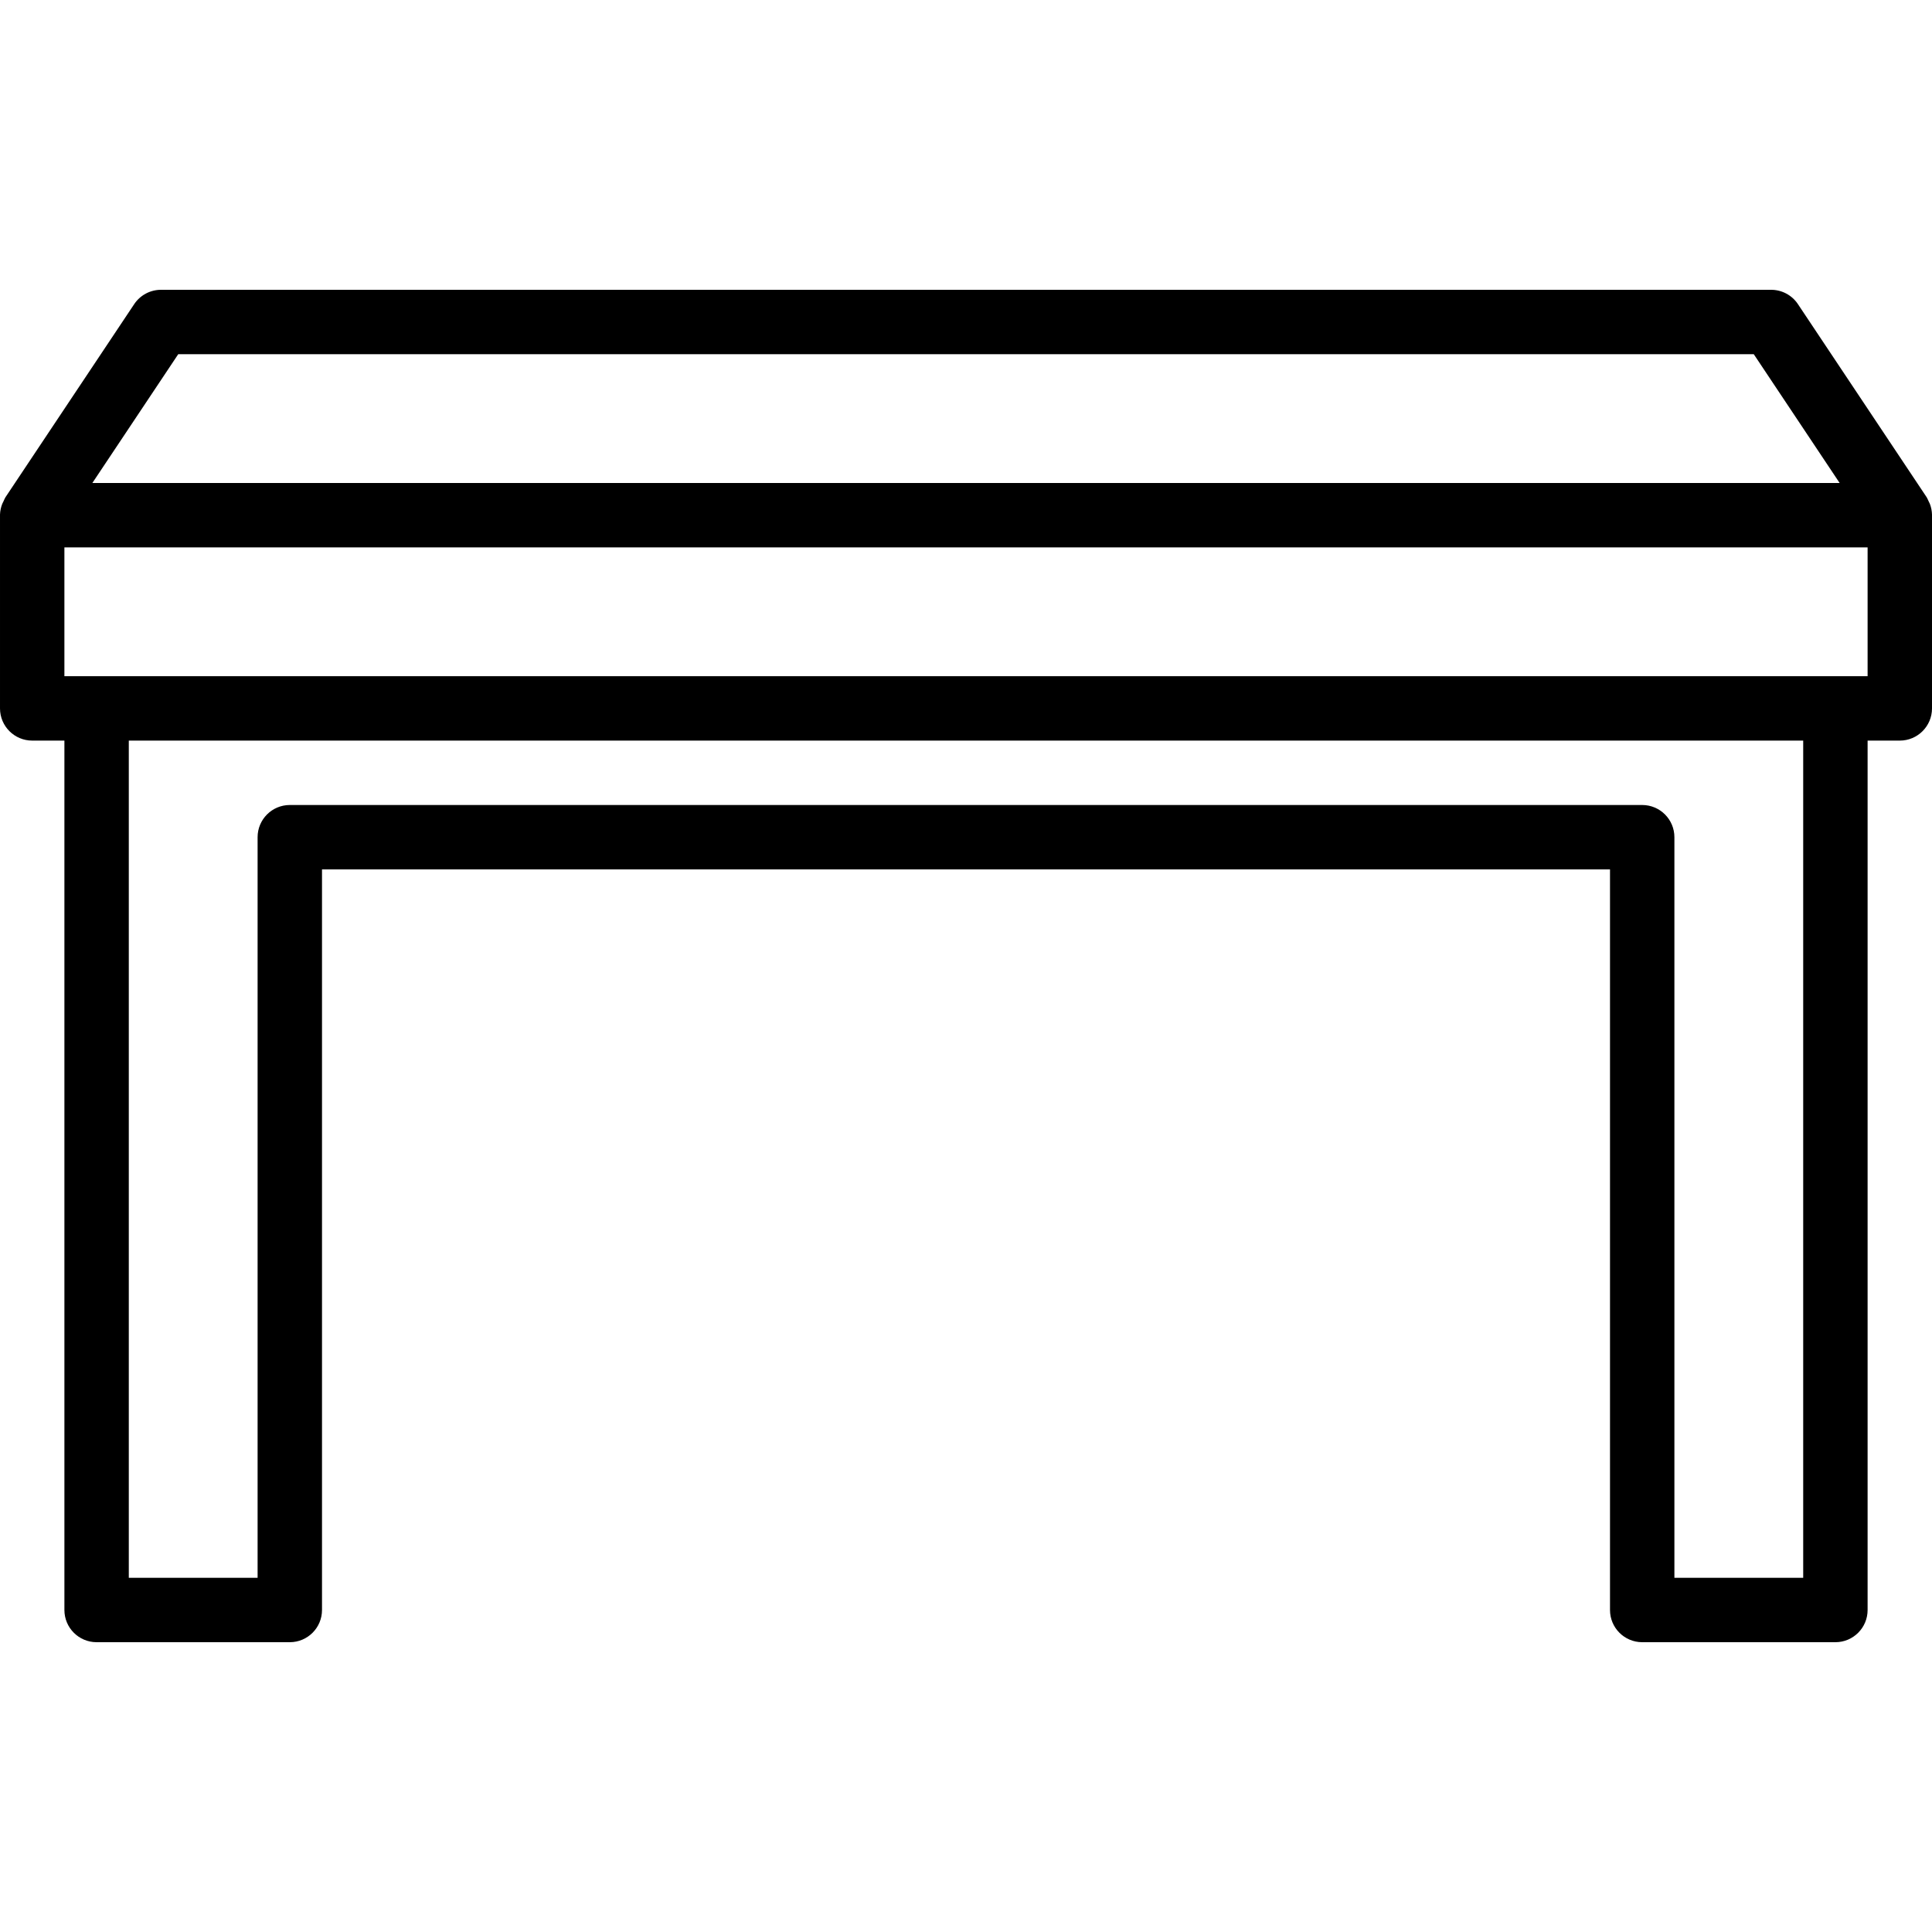
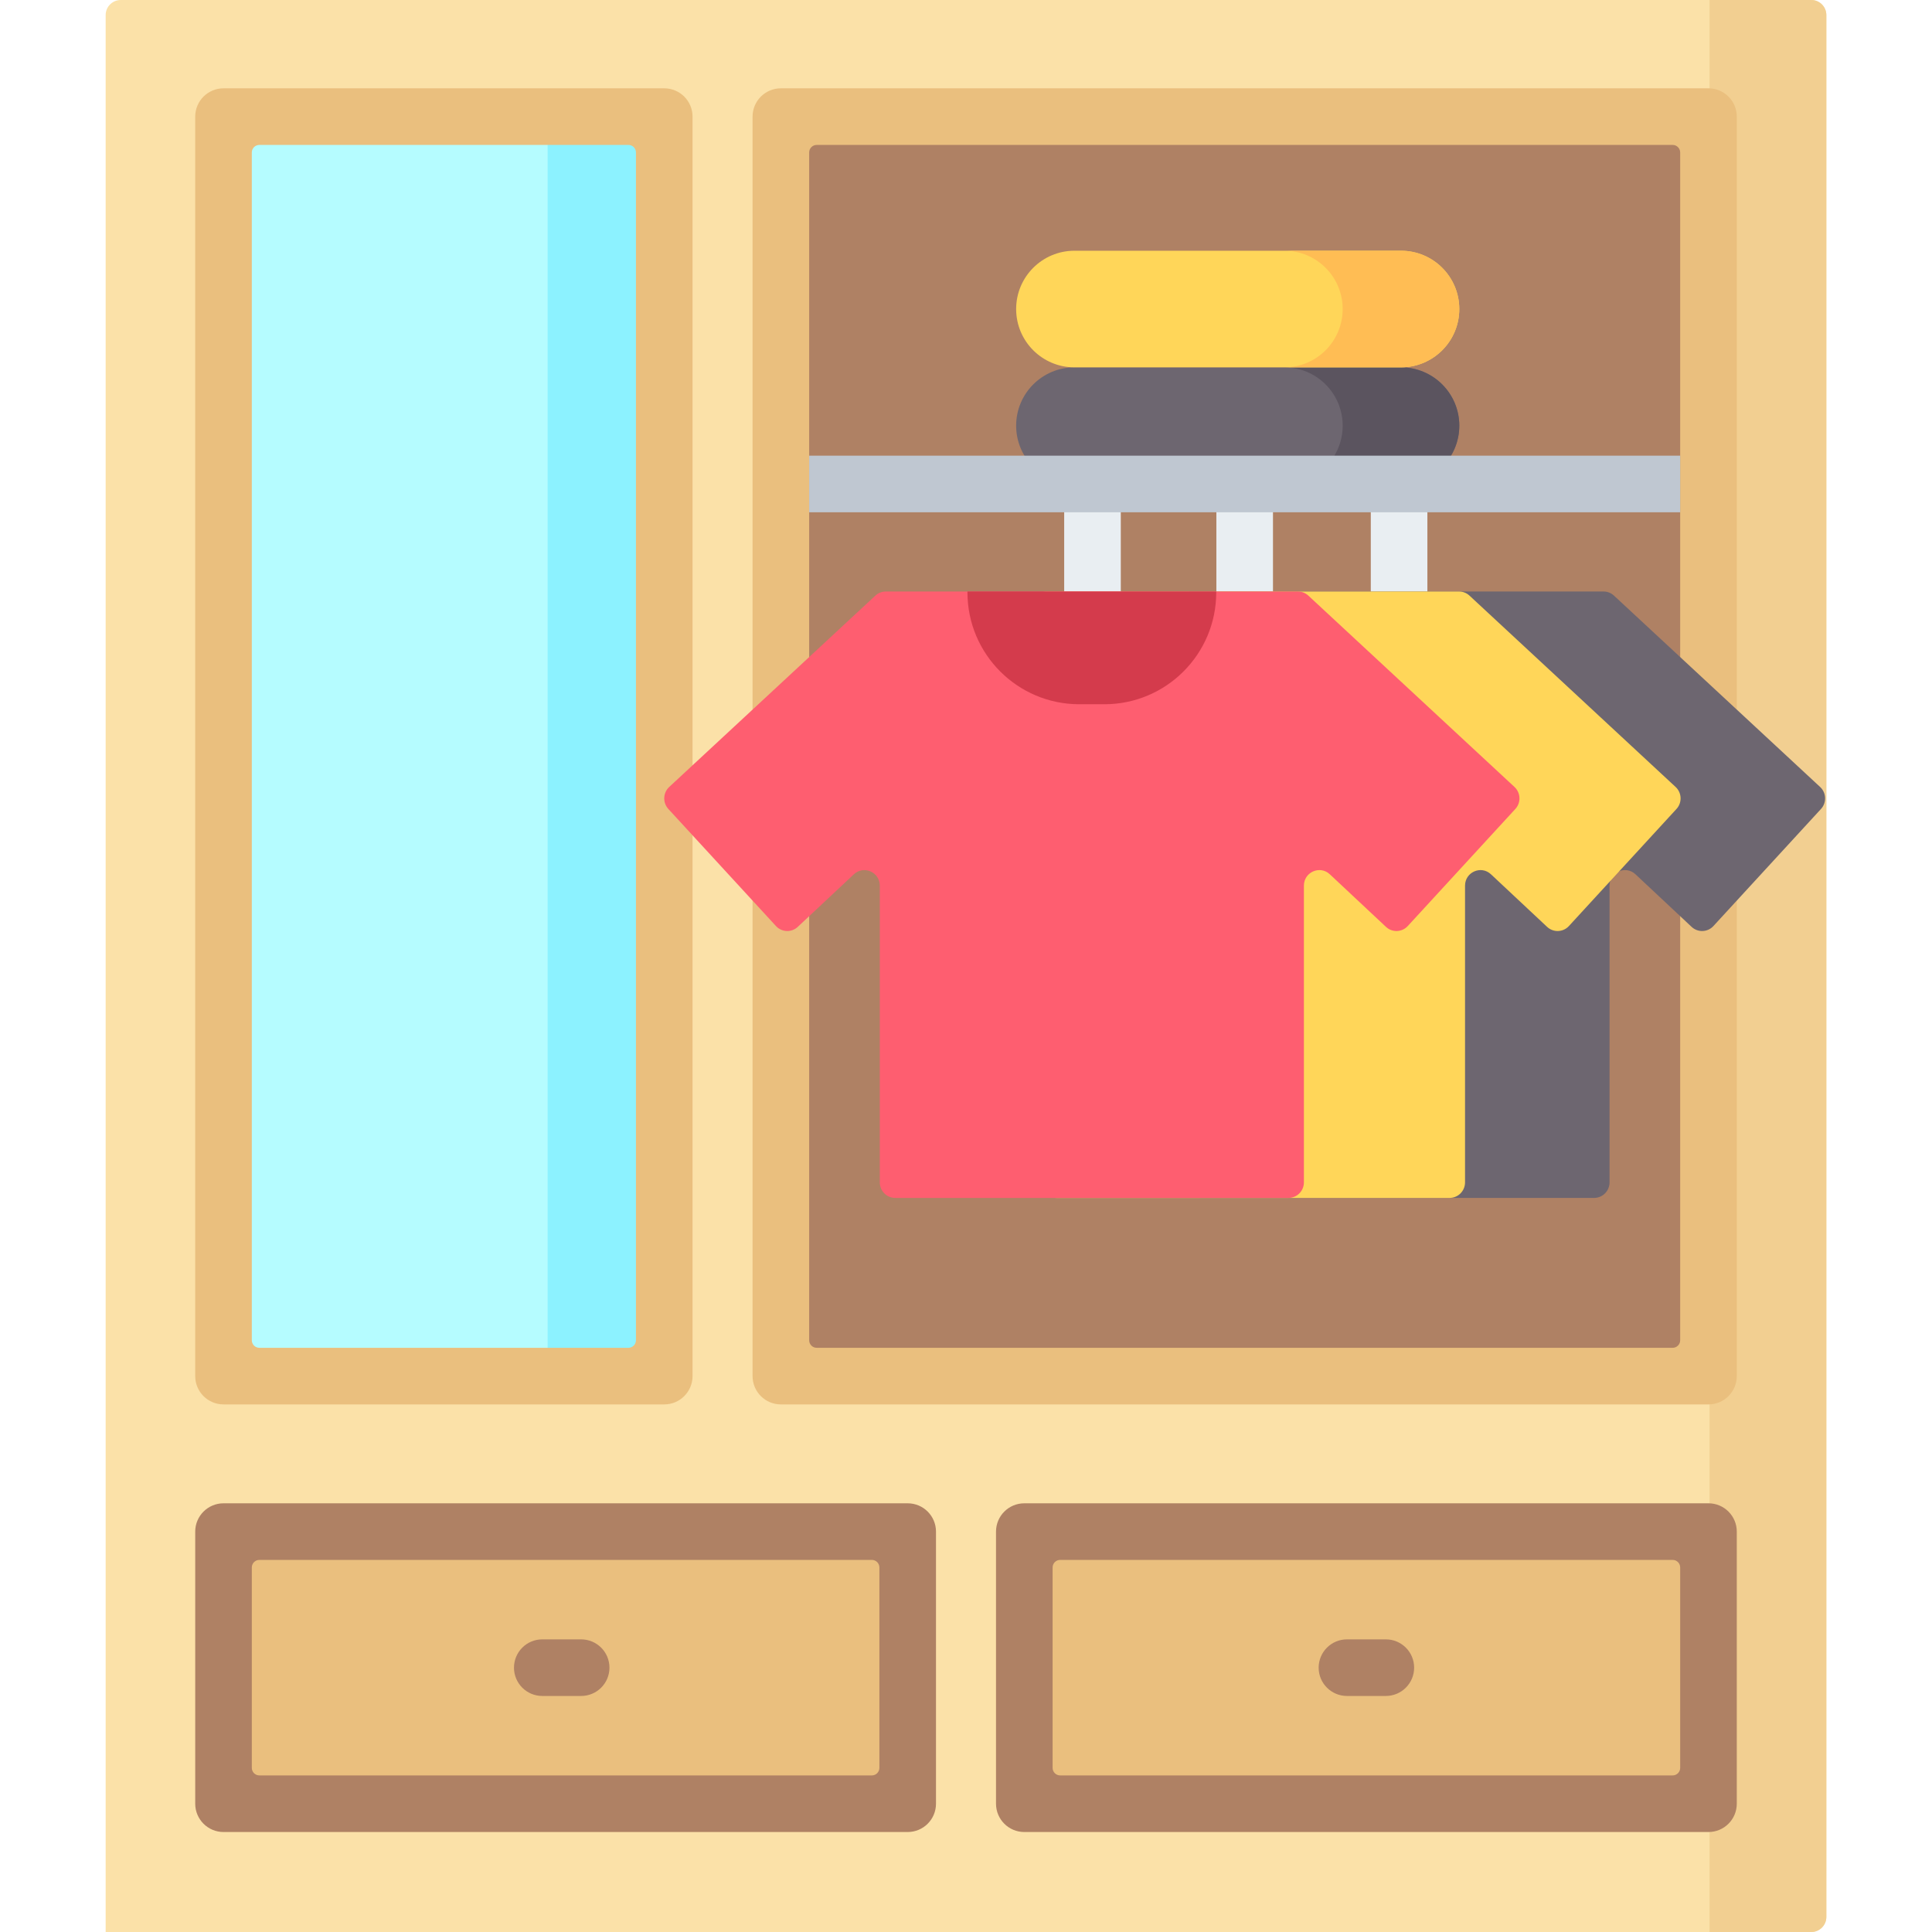
- <svg xmlns="http://www.w3.org/2000/svg" height="480pt" viewBox="0 -72 480 480" width="480pt">
-   <path d="m480 55.848c-.023-.926-.207-1.84-.543-2.703-.098-.223-.203-.445-.32-.656-.133-.316-.281-.629-.449-.93l-32-48c-1.488-2.234-4-3.57-6.688-3.559h-400c-2.676 0-5.172 1.336-6.656 3.559l-32 48c-.168.301-.316.613-.449.93-.117.211-.223.434-.32.656-.348.859-.543 1.773-.574 2.703v.152 48c0 4.418 3.582 8 8 8h8v216c0 4.418 3.582 8 8 8h48c4.418 0 8-3.582 8-8v-184h320v184c0 4.418 3.582 8 8 8h48c4.418 0 8-3.582 8-8v-216h8c4.418 0 8-3.582 8-8v-48c0-.055 0-.098 0-.152zm-435.719-39.848h391.438l21.336 32h-434.109zm403.719 304h-32v-184c0-4.418-3.582-8-8-8h-336c-4.418 0-8 3.582-8 8v184h-32v-208h416zm16-224h-448v-32h448zm0 0" />
+ <svg xmlns="http://www.w3.org/2000/svg" height="512pt" viewBox="-28 0 512 512" width="512pt">
+   <path d="m452 512h-452v-508c0-2.211 1.789-4 4-4h448c2.211 0 4 1.789 4 4v504c0 2.211-1.789 4-4 4zm0 0" fill="#fbe1a8" />
+   <path d="m452 512h-26.949v-512h26.949c2.211 0 4 1.789 4 4v504c0 2.211-1.789 4-4 4zm0 0" fill="#f2cf91" />
+   <path d="m31.234 30.906h116.797v333.777h-116.797zm0 0" fill="#b5fcff" />
+   <path d="m117.129 30.906h30.902v333.777h-30.902zm0 0" fill="#8cf2ff" />
+   <path d="m178.938 30.906h245.828v333.777h-245.828zm0 0" fill="#af8164" />
+   <path d="m148.031 23.406h-116.797c-4.141 0-7.5 3.355-7.5 7.5v333.777c0 4.141 3.359 7.5 7.5 7.5h116.797c4.145 0 7.5-3.359 7.5-7.5v-333.777c0-4.145-3.355-7.5-7.5-7.5zm-9.5 333.777h-97.797c-1.105 0-2-.895-2-2v-314.777c0-1.105.895-2 2-2h97.797c1.105 0 2 .895 2 2v314.777c0 1.105-.895 2-2 2zm0 0" fill="#eabf7e" />
+   <path d="m424.766 23.406h-245.828c-4.141 0-7.5 3.355-7.5 7.5v333.777c0 4.141 3.359 7.5 7.5 7.5h245.828c4.141 0 7.5-3.359 7.5-7.5v-333.777c0-4.145-3.359-7.5-7.5-7.5zm-9.5 333.777h-226.828c-1.105 0-2-.895-2-2v-314.777c0-1.105.895-2 2-2h226.828c1.105 0 2 .895 2 2v314.777c0 1.105-.898 2-2 2zm0 0" fill="#eabf7e" />
+   <path d="m243.453 405.891h181.312v72.113h-181.312zm0 0" fill="#eabf7e" />
+   <path d="m31.234 405.891h181.312v72.113h-181.312zm0 0" fill="#eabf7e" />
+   <g fill="#af8164">
+     <path d="m424.766 398.391h-181.312c-4.145 0-7.5 3.359-7.5 7.5v72.113c0 4.141 3.355 7.5 7.5 7.5h181.312c4.141 0 7.5-3.359 7.5-7.5v-72.113c0-4.141-3.359-7.5-7.5-7.5zm-9.5 72.113h-162.312c-1.105 0-2-.895-2-2v-53.113c0-1.105.895-2 2-2h162.312c1.105 0 2 .895 2 2v53.113c0 1.105-.898 2-2 2zm0 0" />
+     <path d="m212.547 398.391h-181.312c-4.141 0-7.5 3.359-7.5 7.5v72.113c0 4.141 3.359 7.5 7.5 7.5h181.312c4.145 0 7.5-3.359 7.5-7.5v-72.113c0-4.141-3.359-7.5-7.5-7.5zm-9.5 72.113h-162.312c-1.105 0-2-.895-2-2v-53.113c0-1.105.895-2 2-2h162.312c1.105 0 2 .895 2 2v53.113c0 1.105-.895 2-2 2zm0 0" />
+     <path d="m126.012 434.449h-10.301c-4.145 0-7.5 3.355-7.5 7.5 0 4.141 3.355 7.5 7.5 7.5h10.301c4.145 0 7.5-3.359 7.5-7.5 0-4.145-3.359-7.5-7.5-7.5zm0 0" />
+     <path d="m339.262 434.449h-10.305c-4.141 0-7.5 3.355-7.5 7.5 0 4.141 3.359 7.5 7.5 7.5h10.305c4.141 0 7.5-3.359 7.5-7.5 0-4.145-3.359-7.5-7.5-7.5zm0 0" />
+   </g>
+   <path d="m343.277 128.258h-86.535c-8.531 0-15.453-6.918-15.453-15.453 0-8.535 6.918-15.453 15.453-15.453h86.535c8.535 0 15.453 6.918 15.453 15.453 0 8.535-6.918 15.453-15.453 15.453zm0 0" fill="#6d6670" />
+   <path d="m343.277 97.352h-30.906c8.535 0 15.453 6.918 15.453 15.453 0 8.535-6.918 15.453-15.453 15.453h30.906c8.535 0 15.453-6.918 15.453-15.453 0-8.535-6.918-15.453-15.453-15.453zm0 0" fill="#5b545f" />
+   <path d="m343.277 97.352h-86.535c-8.531 0-15.453-6.918-15.453-15.453 0-8.535 6.918-15.453 15.453-15.453h86.535c8.535 0 15.453 6.918 15.453 15.453 0 8.535-6.918 15.453-15.453 15.453zm0 0" fill="#ffd659" />
+   <path d="m343.277 66.445h-30.906c8.535 0 15.453 6.922 15.453 15.453 0 8.535-6.918 15.453-15.453 15.453h30.906c8.535 0 15.453-6.918 15.453-15.453 0-8.531-6.918-15.453-15.453-15.453zm0 0" fill="#ffbd54" />
+   <path d="m261.52 124.5c-4.145 0-7.5 3.359-7.5 7.5v27.66c0 4.141 3.355 7.5 7.5 7.5 4.141 0 7.5-3.359 7.5-7.5v-27.66c0-4.141-3.359-7.5-7.5-7.5zm0 0" fill="#e9eef2" />
+   <path d="m300.938 123.055c-3.82.449-6.586 3.906-6.586 7.754v27.039c0 3.852 2.766 7.305 6.586 7.758 4.551.535 8.414-3.004 8.414-7.445v-27.66c0-4.441-3.863-7.984-8.414-7.445zm0 0" fill="#e9eef2" />
+   <path d="m342.773 124.5c-4.145 0-7.5 3.359-7.5 7.5v27.66c0 4.141 3.355 7.5 7.5 7.5 4.141 0 7.5-3.359 7.5-7.5v-27.66c0-4.141-3.359-7.5-7.5-7.5zm0 0" fill="#e9eef2" />
+   <path d="m186.438 120.758h230.828v15h-230.828zm0 0" fill="#bfc7d1" />
+   <path d="m454.582 214.383-28.508 31.027c-1.535 1.672-4.125 1.77-5.781.219l-14.879-13.938c-2.613-2.449-6.867-.578-6.867 3.02v78.629c0 2.277-1.832 4.121-4.09 4.121h-104.215c-2.258 0-4.09-1.844-4.09-4.121v-78.625c0-3.598-4.254-5.469-6.867-3.02l-14.871 13.934c-1.652 1.551-4.242 1.453-5.777-.219l-28.516-31.023c-1.539-1.676-1.438-4.289.23-5.836l54.629-50.707c.758-.703 1.746-1.09 2.77-1.09h109.203c1.023 0 2.012.387 2.766 1.09l54.633 50.711c1.664 1.543 1.766 4.156.23 5.828zm0 0" fill="#6d6670" />
+   <path d="m416.285 214.383-28.508 31.027c-1.535 1.672-4.125 1.77-5.781.219l-14.879-13.938c-2.613-2.449-6.867-.578-6.867 3.02v78.629c0 2.277-1.828 4.121-4.086 4.121h-104.219c-2.258 0-4.086-1.844-4.086-4.121v-78.625c0-3.598-4.258-5.469-6.871-3.02l-14.867 13.934c-1.656 1.551-4.246 1.453-5.781-.219l-28.516-31.023c-1.539-1.676-1.434-4.289.23-5.836l54.633-50.707c.754-.703 1.742-1.09 2.766-1.09h109.203c1.027 0 2.016.387 2.77 1.09l54.629 50.711c1.664 1.543 1.766 4.156.23 5.828zm0 0" fill="#ffd659" />
+   <path d="m373.582 214.383-28.508 31.027c-1.535 1.672-4.125 1.77-5.777.219l-14.883-13.938c-2.613-2.449-6.867-.578-6.867 3.02v78.629c0 2.277-1.828 4.121-4.086 4.121h-104.219c-2.258 0-4.086-1.844-4.086-4.121v-78.625c0-3.598-4.254-5.469-6.871-3.02l-14.867 13.934c-1.656 1.551-4.242 1.453-5.781-.219l-28.516-31.023c-1.535-1.676-1.434-4.289.23-5.836l54.633-50.707c.754-.703 1.742-1.09 2.77-1.09h109.199c1.027 0 2.016.387 2.77 1.09l54.633 50.711c1.66 1.543 1.766 4.156.227 5.828zm0 0" fill="#fe5e70" />
+   <path d="m264.664 186.633h-6.629c-16.375 0-29.648-13.273-29.648-29.648v-.23h65.93v.23c0 16.375-13.273 29.648-29.652 29.648zm0 0" fill="#d43b4c" />
</svg>
